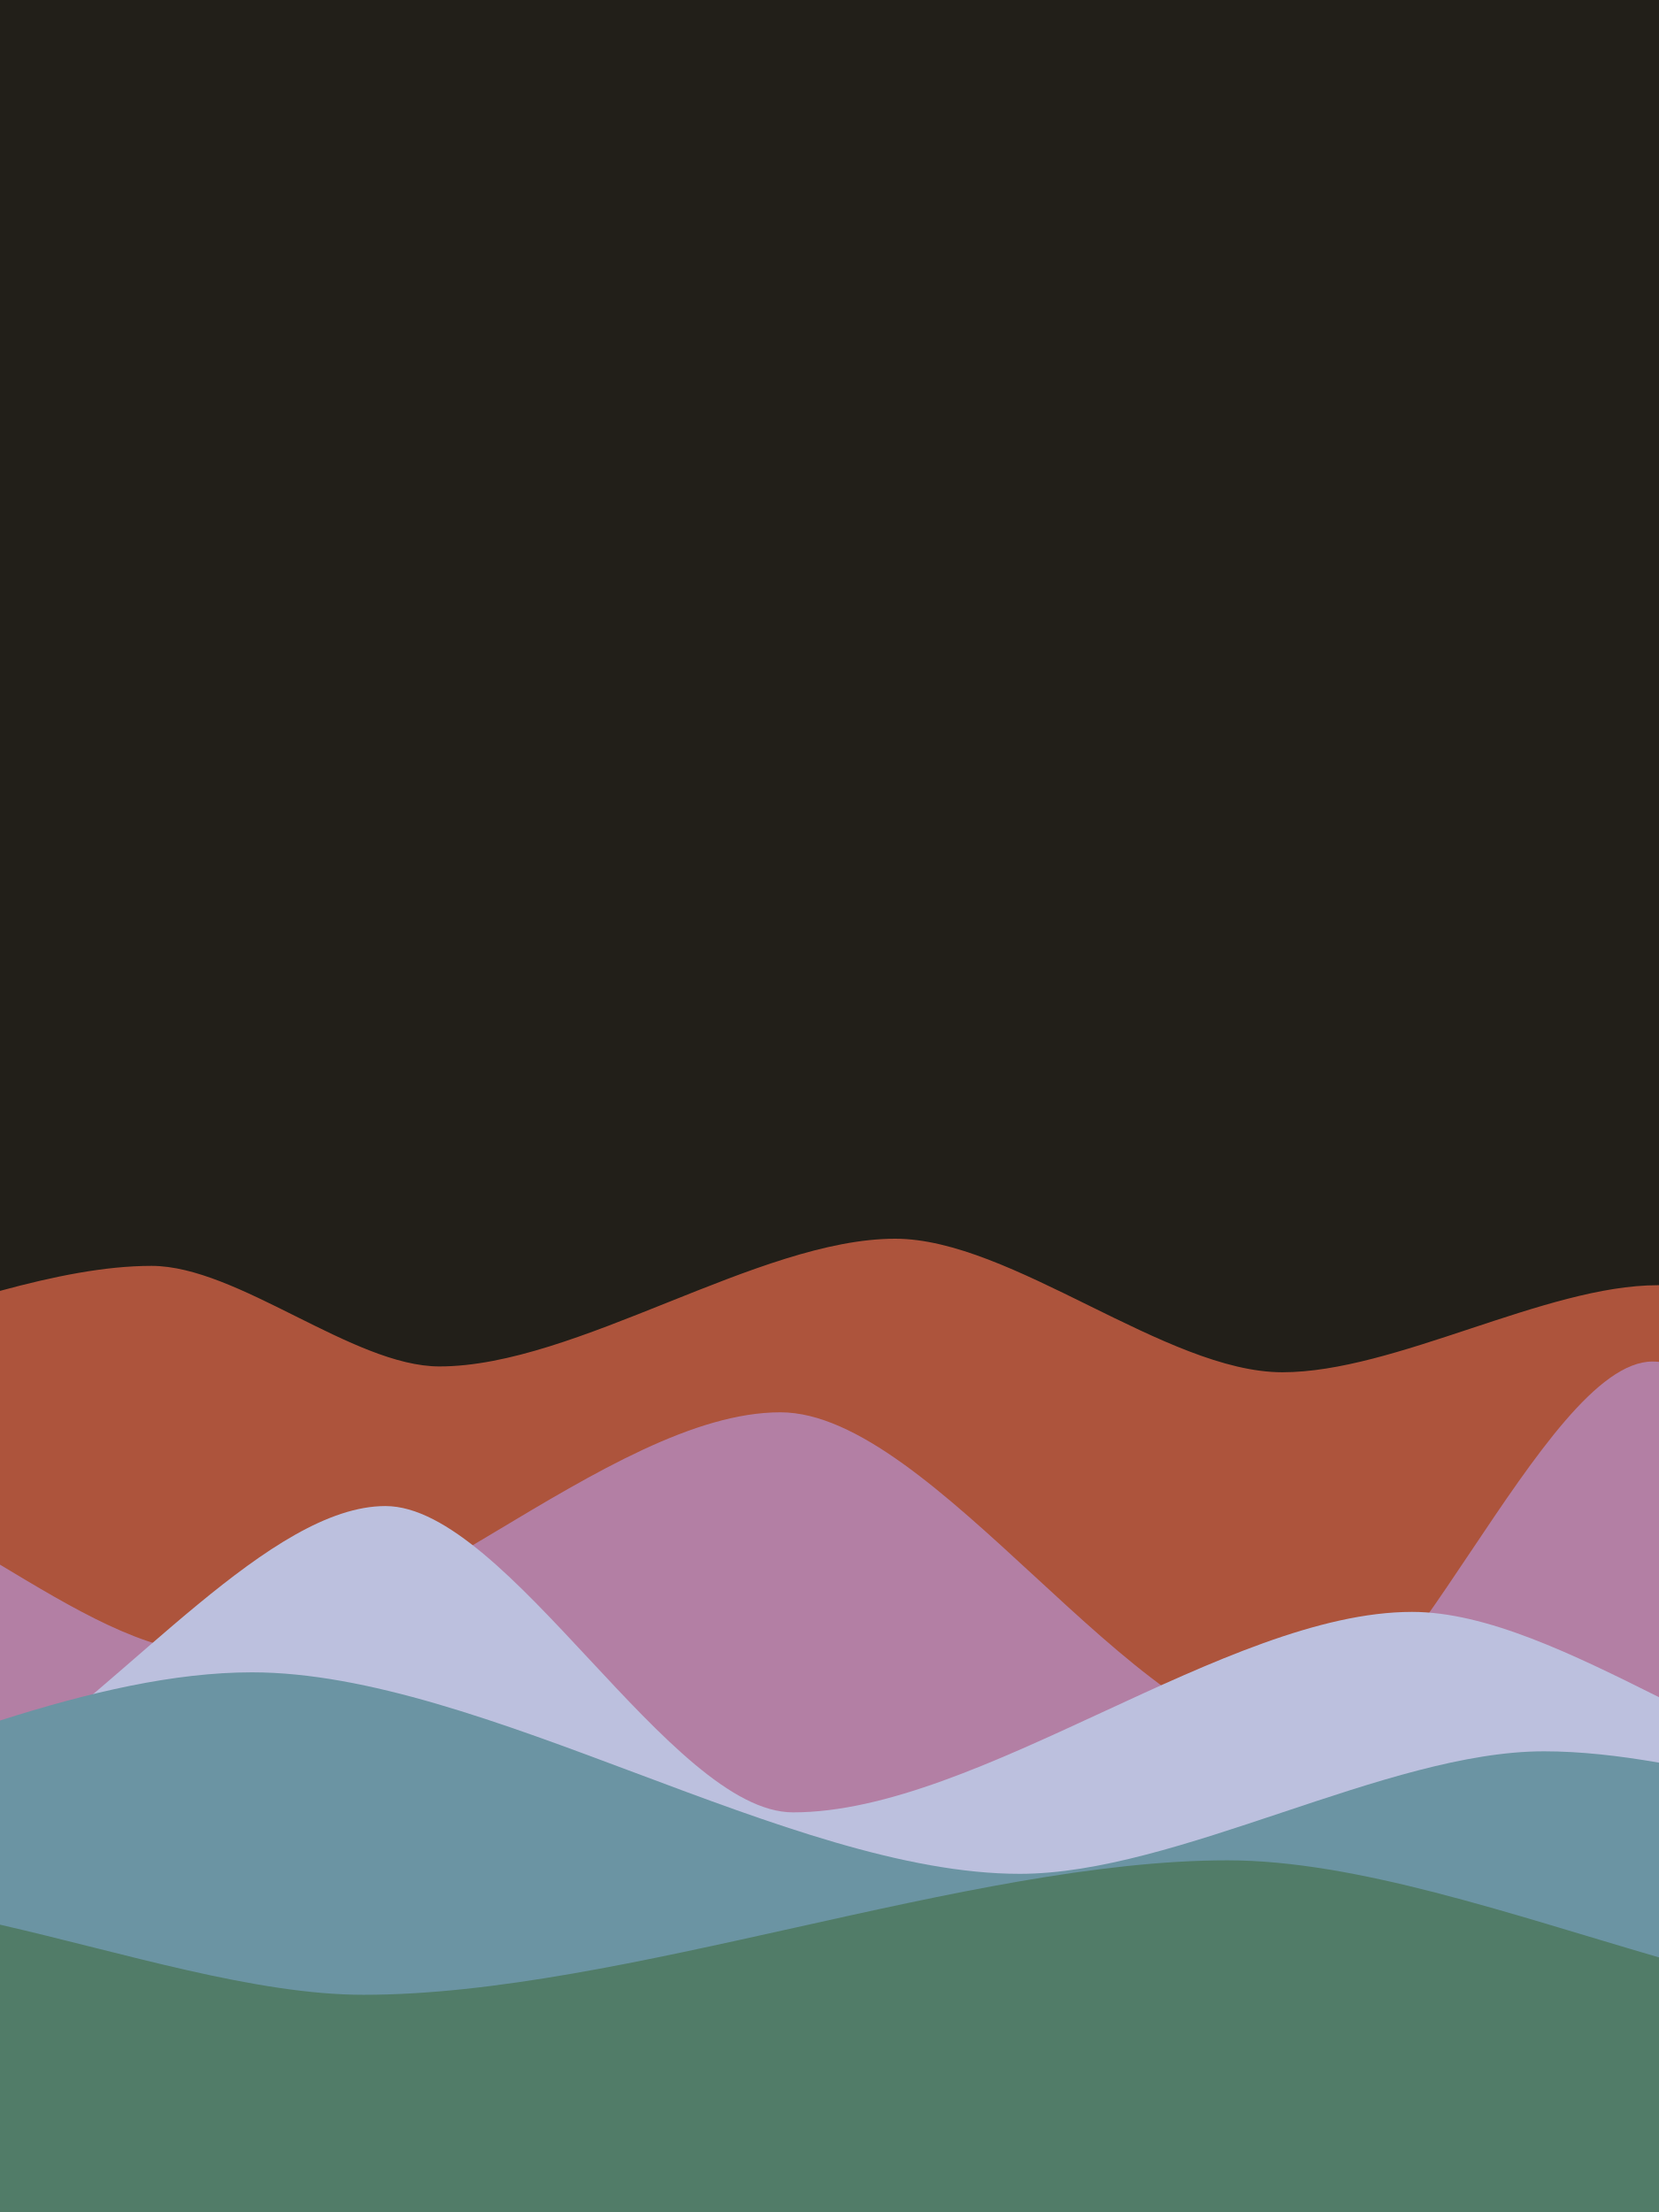
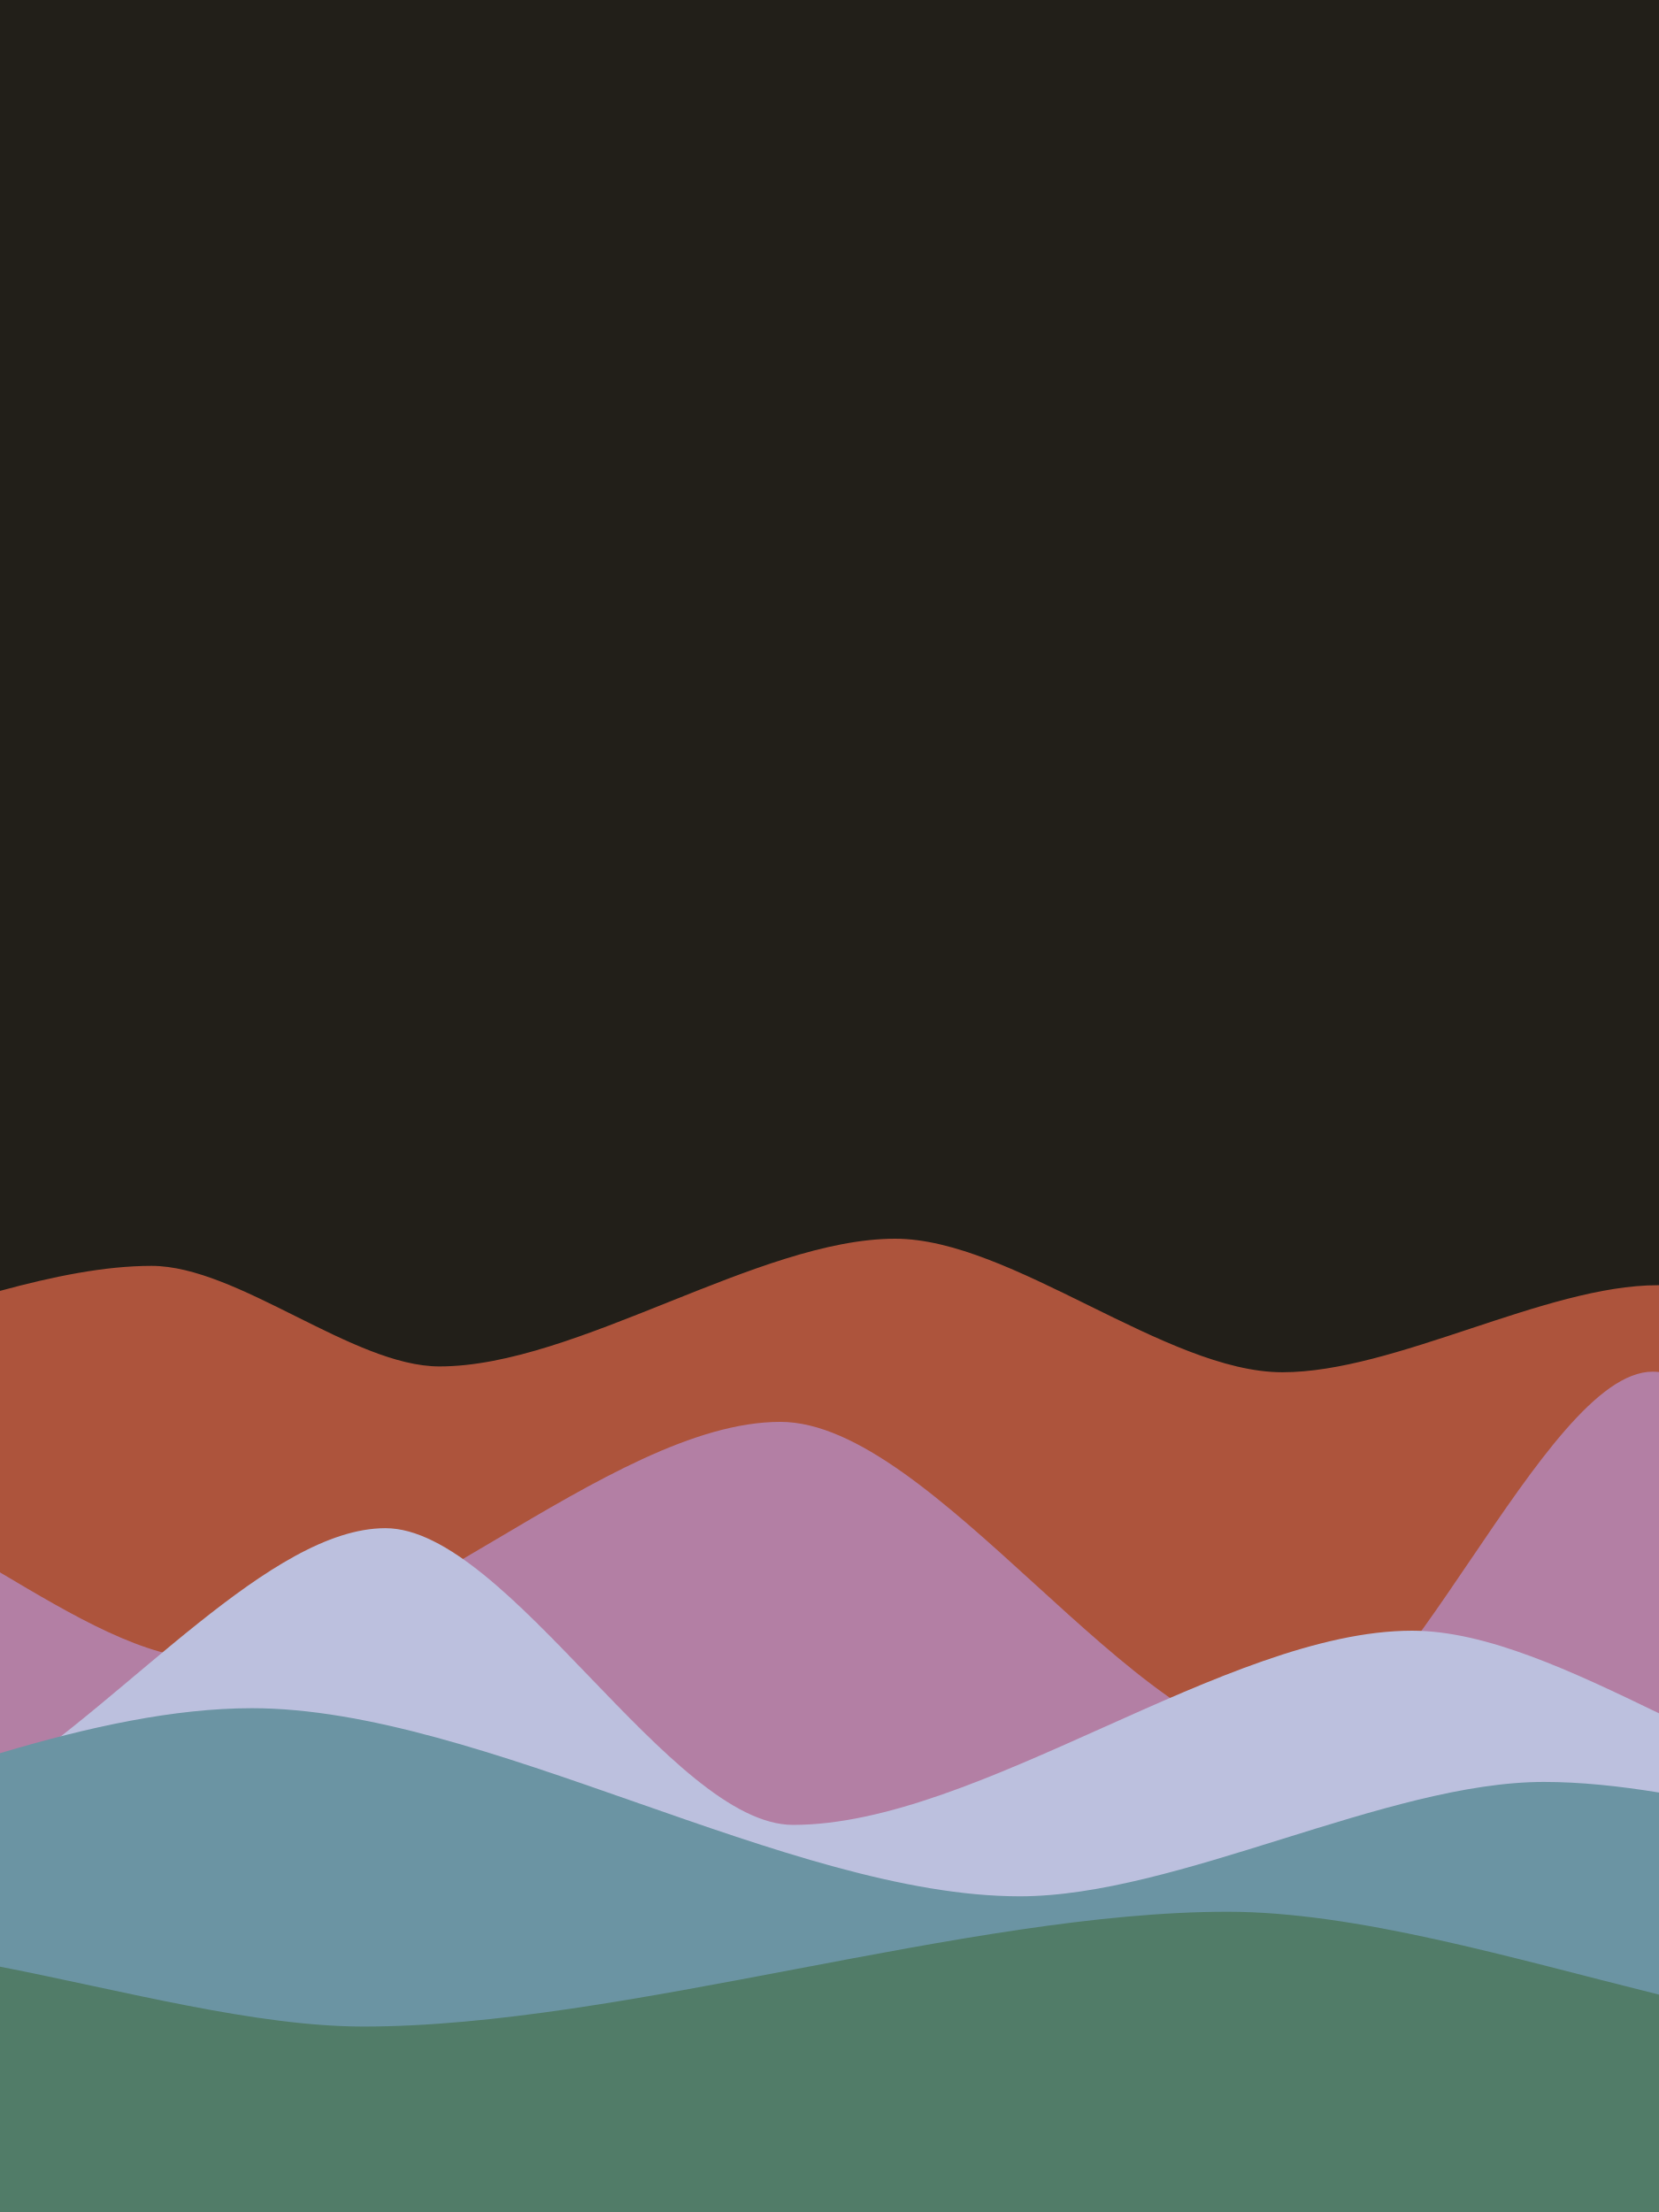
<svg xmlns="http://www.w3.org/2000/svg" width="2064" height="2752" viewBox="0 0 2064 2752">
  <rect width="2064" height="2752" fill="#221f19" />
  <path d="M0 2752L0 1606.02C66.35 1588 130.43 1574.9 188.47 1574.9C295.95 1574.9 439.25 1700.01 546.73 1700.01C716.84 1700.01 943.64 1541.12 1113.75 1541.12C1258.25 1541.12 1450.93 1707.26 1595.43 1707.26C1735.54 1707.26 1922.36 1598.97 2062.47 1598.97C2062.98 1598.97 2063.49 1598.97 2064 1598.98L2064 2752Z" fill="#ad543c" />
-   <path d="M0 2752L0 1946.62C90.64 2001.14 181.31 2055.8 259 2055.8C472.58 2055.8 757.34 1757.08 970.92 1757.08C1160.93 1757.08 1414.28 2165.89 1604.3 2165.89C1739.8 2165.89 1920.47 1693.9 2055.97 1693.9C2058.63 1693.9 2061.31 1694.04 2064 1694.32L2064 2752Z" fill="#b37fa4" />
-   <path d="M0 2752L0 2197.21C159.37 2092.19 337.43 1873.72 479.5 1873.72C631.65 1873.72 834.52 2254.81 986.67 2254.81C1217.7 2254.81 1525.75 2005.39 1756.78 2005.39C1849.08 2005.39 1956.32 2057.68 2064 2111.5L2064 2752Z" fill="#bcc0de" />
-   <path d="M0 2752L0 2140.54C110.25 2105.43 216.58 2080.58 313.43 2080.58C600.02 2080.58 982.13 2331.28 1268.71 2331.28C1464.36 2331.28 1725.23 2178.85 1920.88 2178.85C1965.97 2178.85 2014.08 2184.28 2064 2192.96L2064 2752Z" fill="#6b94a3" />
-   <path d="M0 2752L0 2394.52C154.24 2429.75 318.04 2481.77 452.24 2481.77C774.71 2481.77 1204.67 2314.48 1527.14 2314.48C1686.95 2314.48 1878.54 2381.29 2064 2435.23L2064 2752Z" fill="#517c68" />
+   <path d="M0 2752L0 1956.24C90.64 2010.11 181.31 2064.11 259 2064.11C472.58 2064.11 757.34 1768.97 970.92 1768.97C1160.93 1768.97 1414.28 2172.89 1604.3 2172.89C1739.8 2172.89 1920.47 1706.54 2055.97 1706.54C2058.63 1706.54 2061.31 1706.68 2064 1706.95L2064 2752Z" fill="#b37fa4" />
+   <path d="M0 2752L0 2214.58C159.37 2112.86 337.43 1901.24 479.5 1901.24C631.65 1901.24 834.52 2270.39 986.67 2270.39C1217.7 2270.39 1525.75 2028.78 1756.78 2028.78C1849.08 2028.78 1956.32 2079.43 2064 2131.56L2064 2752Z" fill="#bcc0de" />
+   <path d="M0 2752L0 2181.18C110.25 2148.4 216.58 2125.21 313.43 2125.21C600.02 2125.21 982.13 2359.25 1268.71 2359.25C1464.36 2359.25 1725.23 2216.94 1920.88 2216.94C1965.97 2216.94 2014.08 2222.01 2064 2230.12L2064 2752Z" fill="#6b94a3" />
+   <path d="M0 2752L0 2446.79C154.24 2476.87 318.04 2521.28 452.24 2521.28C774.71 2521.28 1204.67 2378.45 1527.14 2378.45C1686.95 2378.45 1878.54 2435.49 2064 2481.55L2064 2752Z" fill="#517c68" />
</svg>
